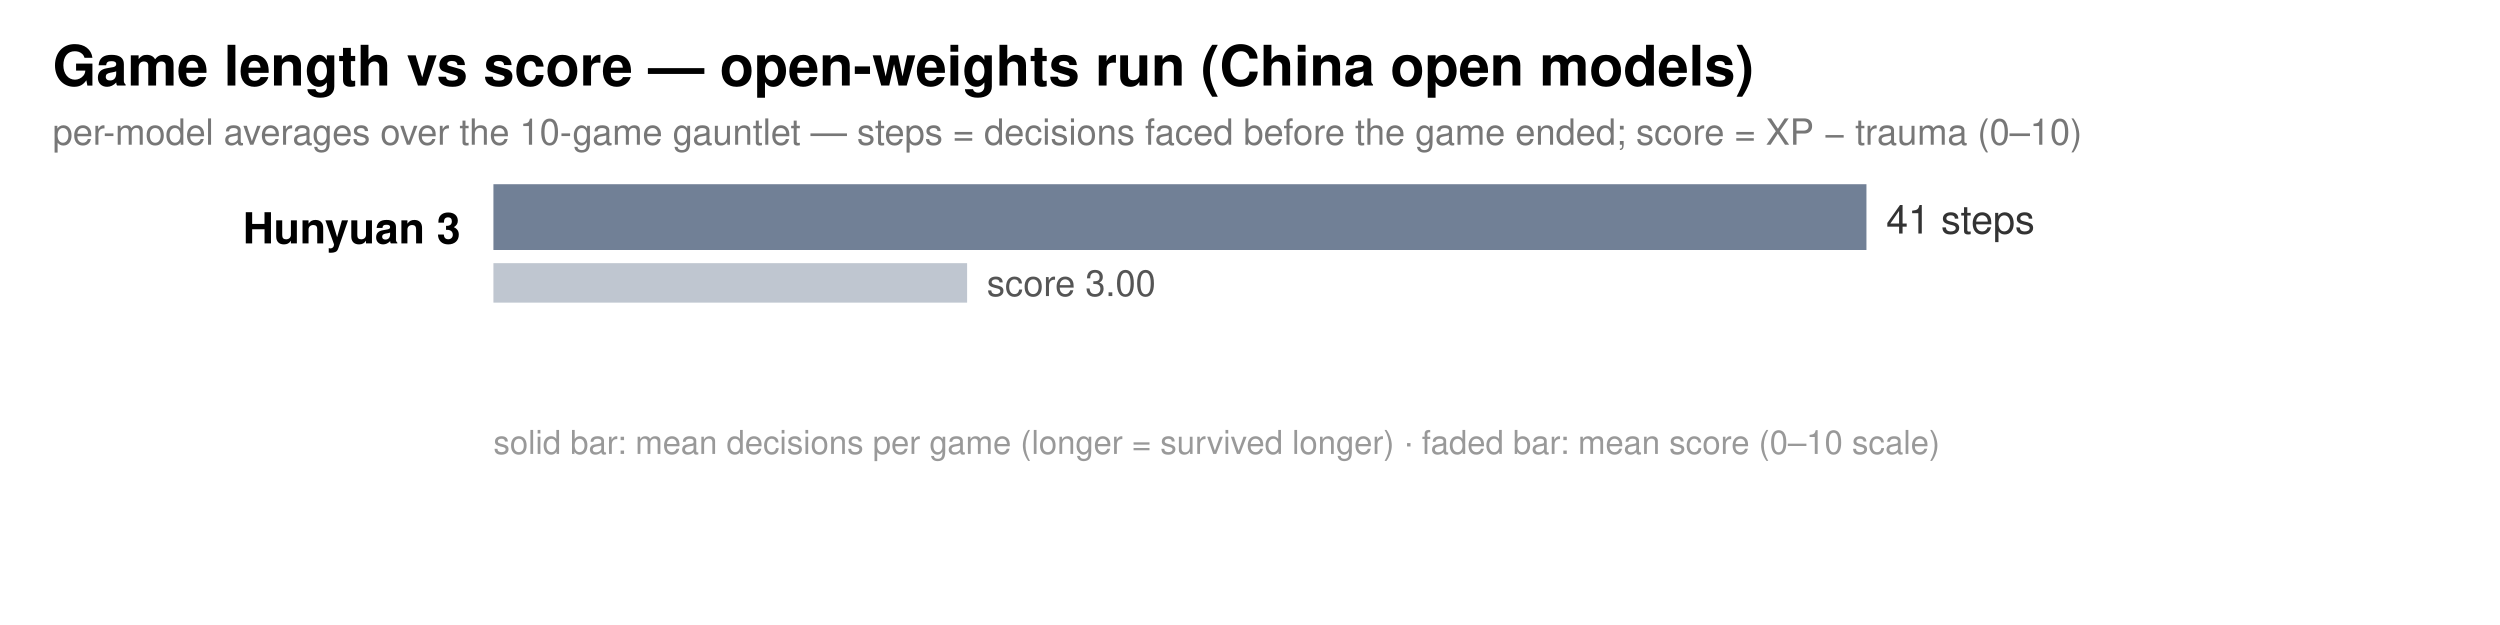
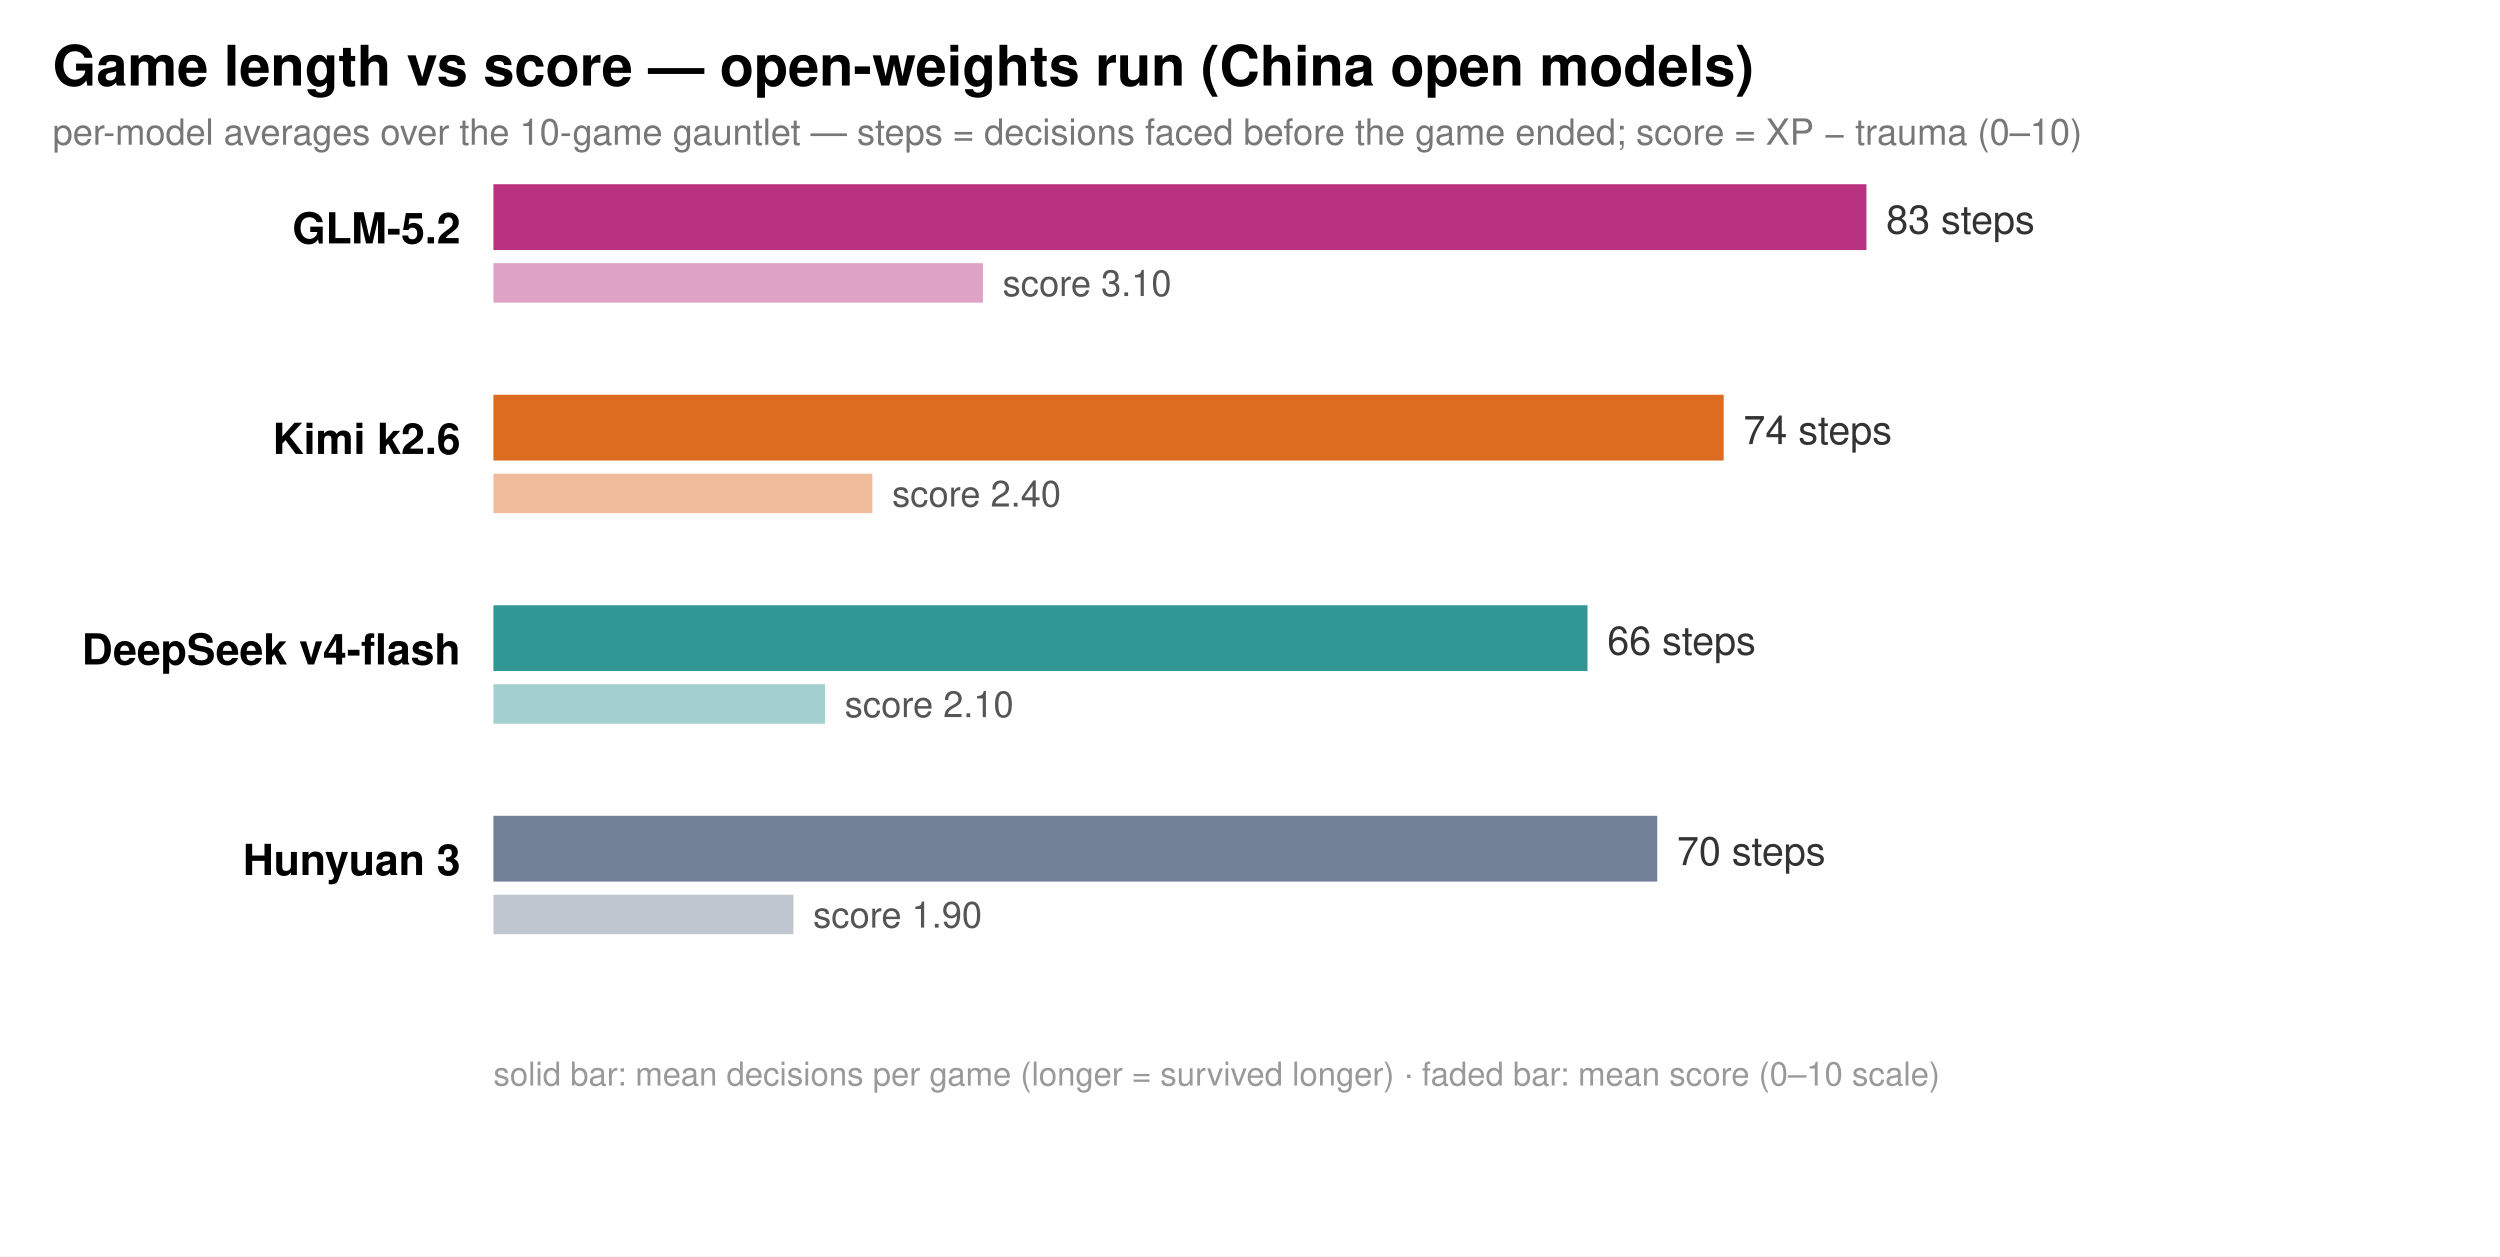
- <svg xmlns="http://www.w3.org/2000/svg" width="760" height="190" viewBox="0 0 760 190" font-family="Helvetica, Arial, sans-serif">
-   <rect width="760" height="190" fill="white" />
+ <svg xmlns="http://www.w3.org/2000/svg" width="760" height="382" viewBox="0 0 760 382" font-family="Helvetica, Arial, sans-serif">
+   <rect width="760" height="382" fill="white" />
  <text x="16" y="26" font-size="17" font-weight="bold">Game length vs score — open-weights run (China open models)</text>
  <text x="16" y="44" font-size="11" fill="#777">per-model averages over the 10-game gauntlet — steps = decisions faced before the game ended; score = XP − trauma (0–10)</text>
-   <text x="140" y="74" font-size="13" text-anchor="end" font-weight="bold">Hunyuan 3</text>
-   <rect x="150" y="56" width="417.4" height="20" fill="#718096" />
-   <text x="573.4" y="71" font-size="12" fill="#333">41 steps</text>
-   <rect x="150" y="80" width="144.0" height="12" fill="#718096" opacity="0.45" />
-   <text x="300.0" y="90" font-size="11" fill="#555">score 3.00</text>
-   <text x="150" y="138" font-size="10" fill="#999">solid bar: mean decisions per game (longer = survived longer) · faded bar: mean score (0–10 scale)</text>
+   <text x="140" y="74" font-size="13" text-anchor="end" font-weight="bold">GLM-5.2</text>
+   <rect x="150" y="56" width="417.4" height="20" fill="#b83280" />
+   <text x="573.4" y="71" font-size="12" fill="#333">83 steps</text>
+   <rect x="150" y="80" width="148.8" height="12" fill="#b83280" opacity="0.45" />
+   <text x="304.8" y="90" font-size="11" fill="#555">score 3.10</text>
+   <text x="140" y="138" font-size="13" text-anchor="end" font-weight="bold">Kimi k2.6</text>
+   <rect x="150" y="120" width="374.0" height="20" fill="#dd6b20" />
+   <text x="530.0" y="135" font-size="12" fill="#333">74 steps</text>
+   <rect x="150" y="144" width="115.2" height="12" fill="#dd6b20" opacity="0.45" />
+   <text x="271.2" y="154" font-size="11" fill="#555">score 2.40</text>
+   <text x="140" y="202" font-size="13" text-anchor="end" font-weight="bold">DeepSeek v4-flash</text>
+   <rect x="150" y="184" width="332.6" height="20" fill="#319795" />
+   <text x="488.6" y="199" font-size="12" fill="#333">66 steps</text>
+   <rect x="150" y="208" width="100.8" height="12" fill="#319795" opacity="0.45" />
+   <text x="256.8" y="218" font-size="11" fill="#555">score 2.10</text>
+   <text x="140" y="266" font-size="13" text-anchor="end" font-weight="bold">Hunyuan 3</text>
+   <rect x="150" y="248" width="353.8" height="20" fill="#718096" />
+   <text x="509.8" y="263" font-size="12" fill="#333">70 steps</text>
+   <rect x="150" y="272" width="91.2" height="12" fill="#718096" opacity="0.45" />
+   <text x="247.2" y="282" font-size="11" fill="#555">score 1.90</text>
+   <text x="150" y="330" font-size="10" fill="#999">solid bar: mean decisions per game (longer = survived longer) · faded bar: mean score (0–10 scale)</text>
</svg>
